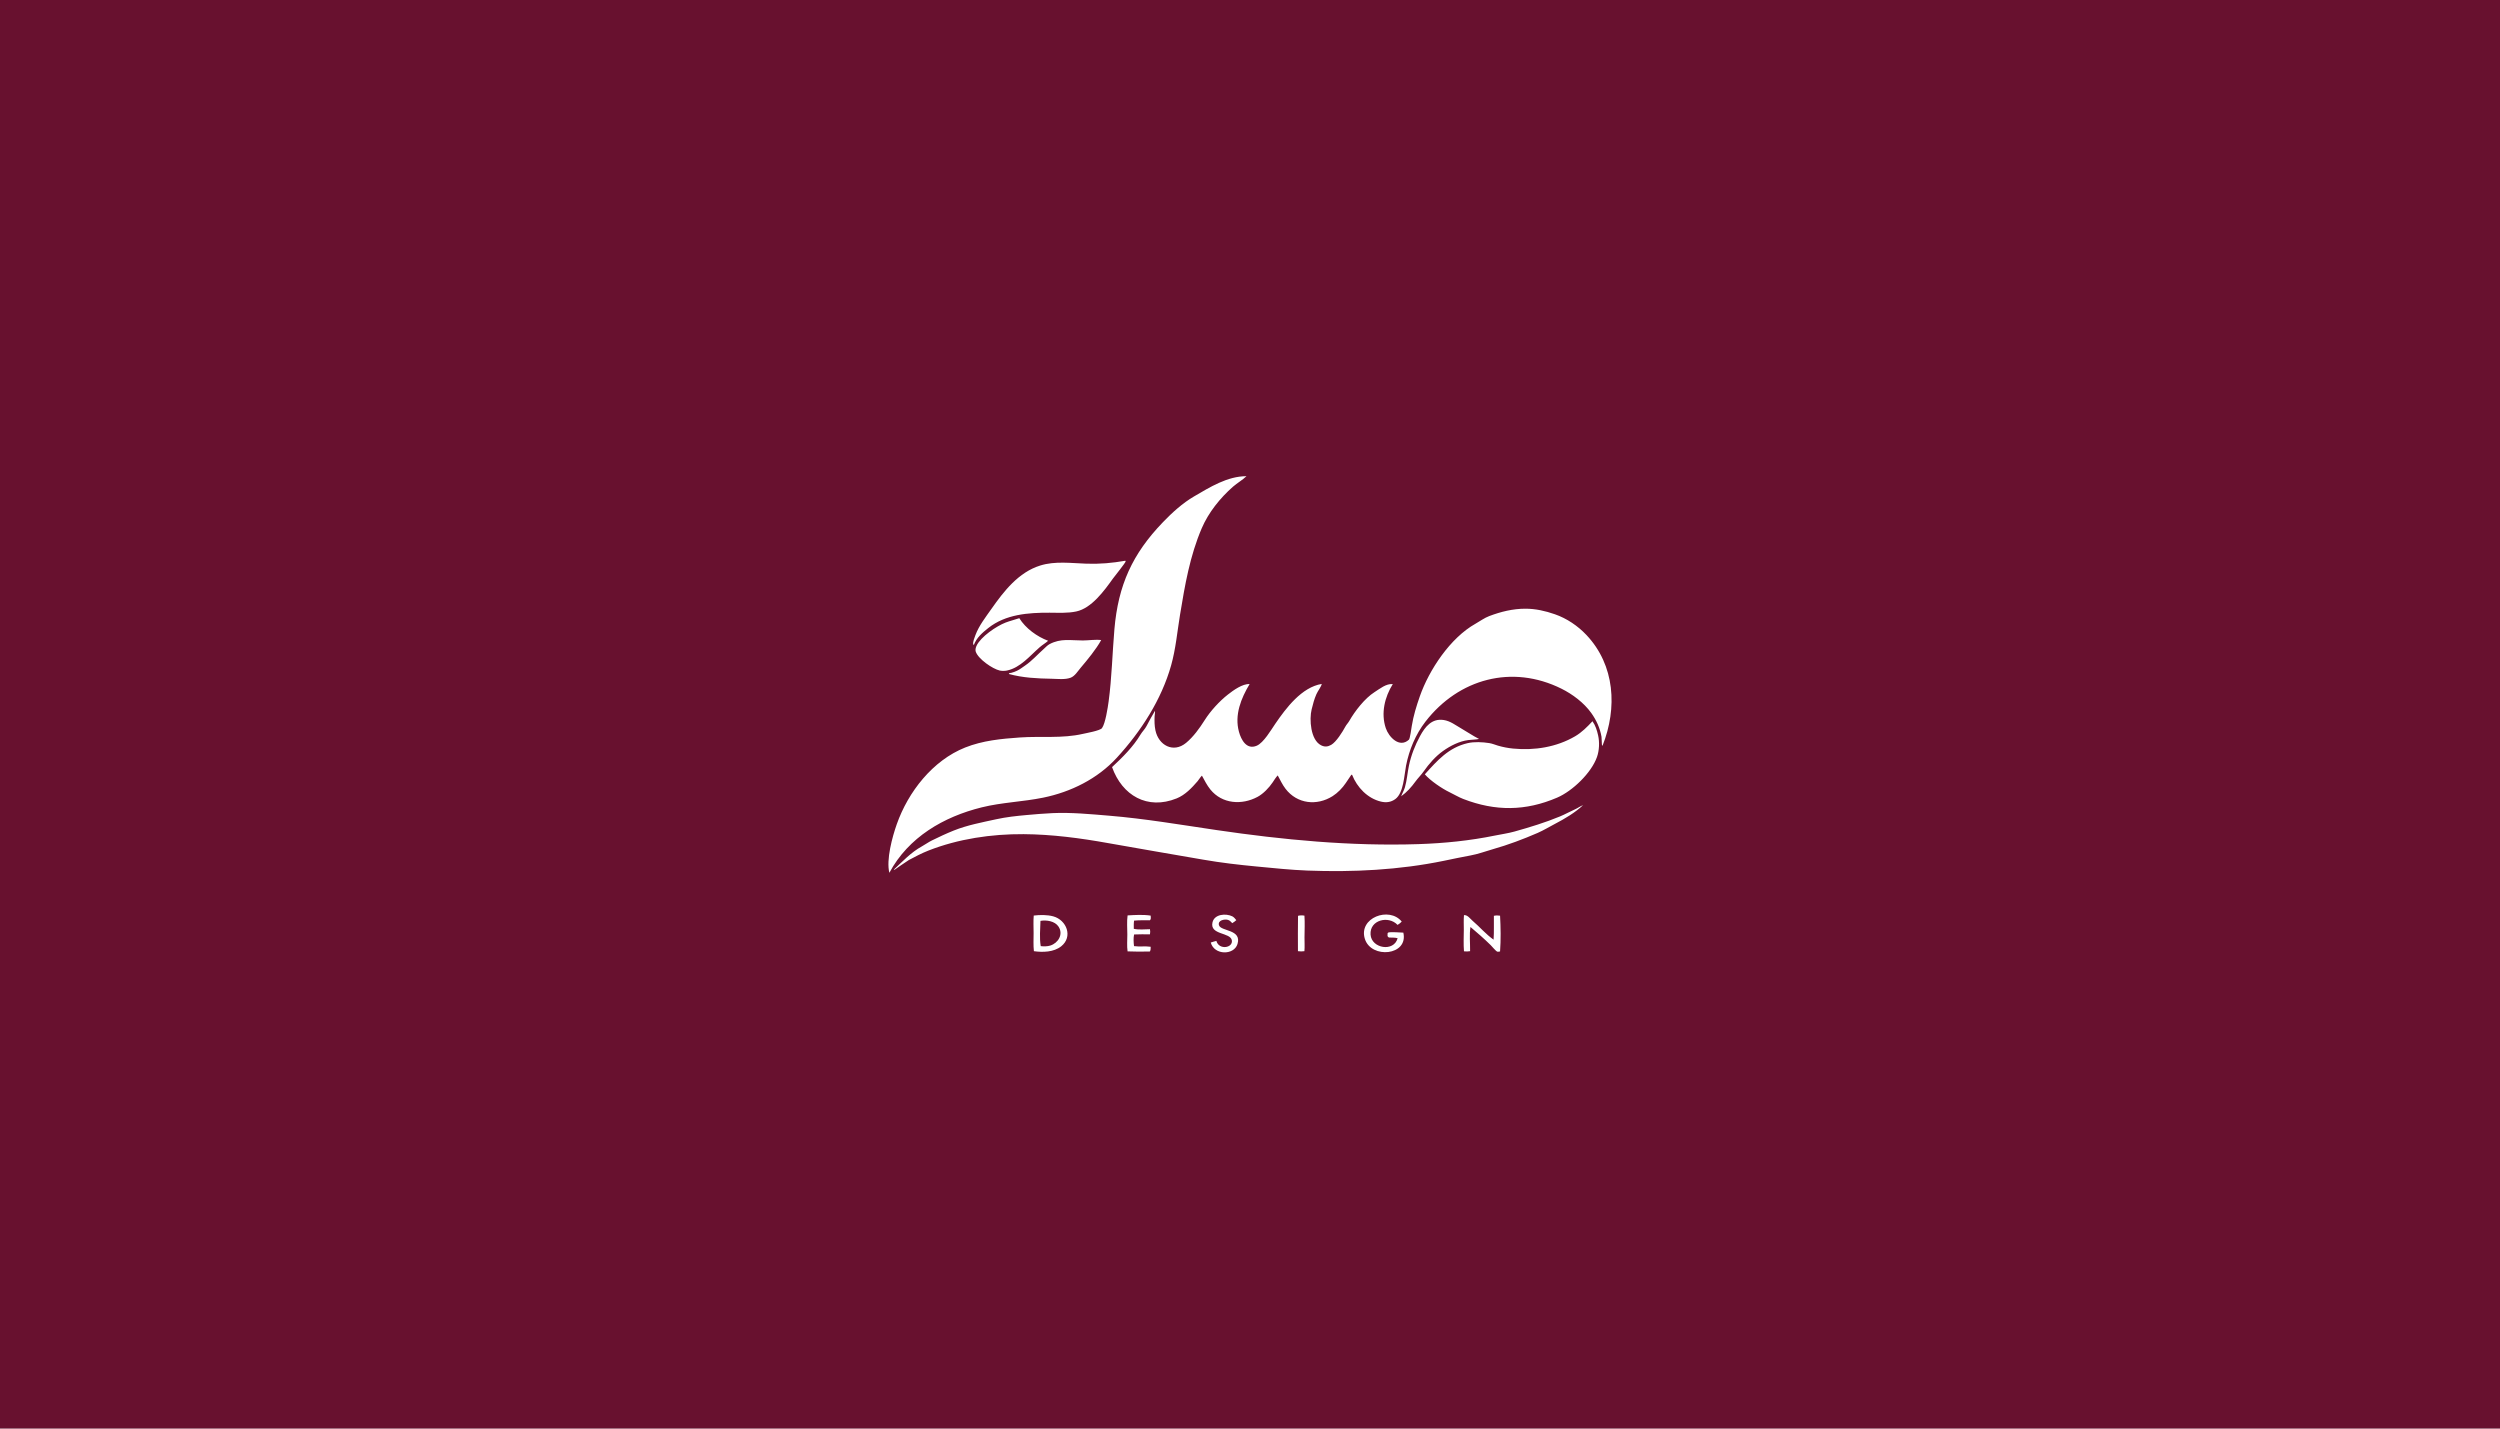
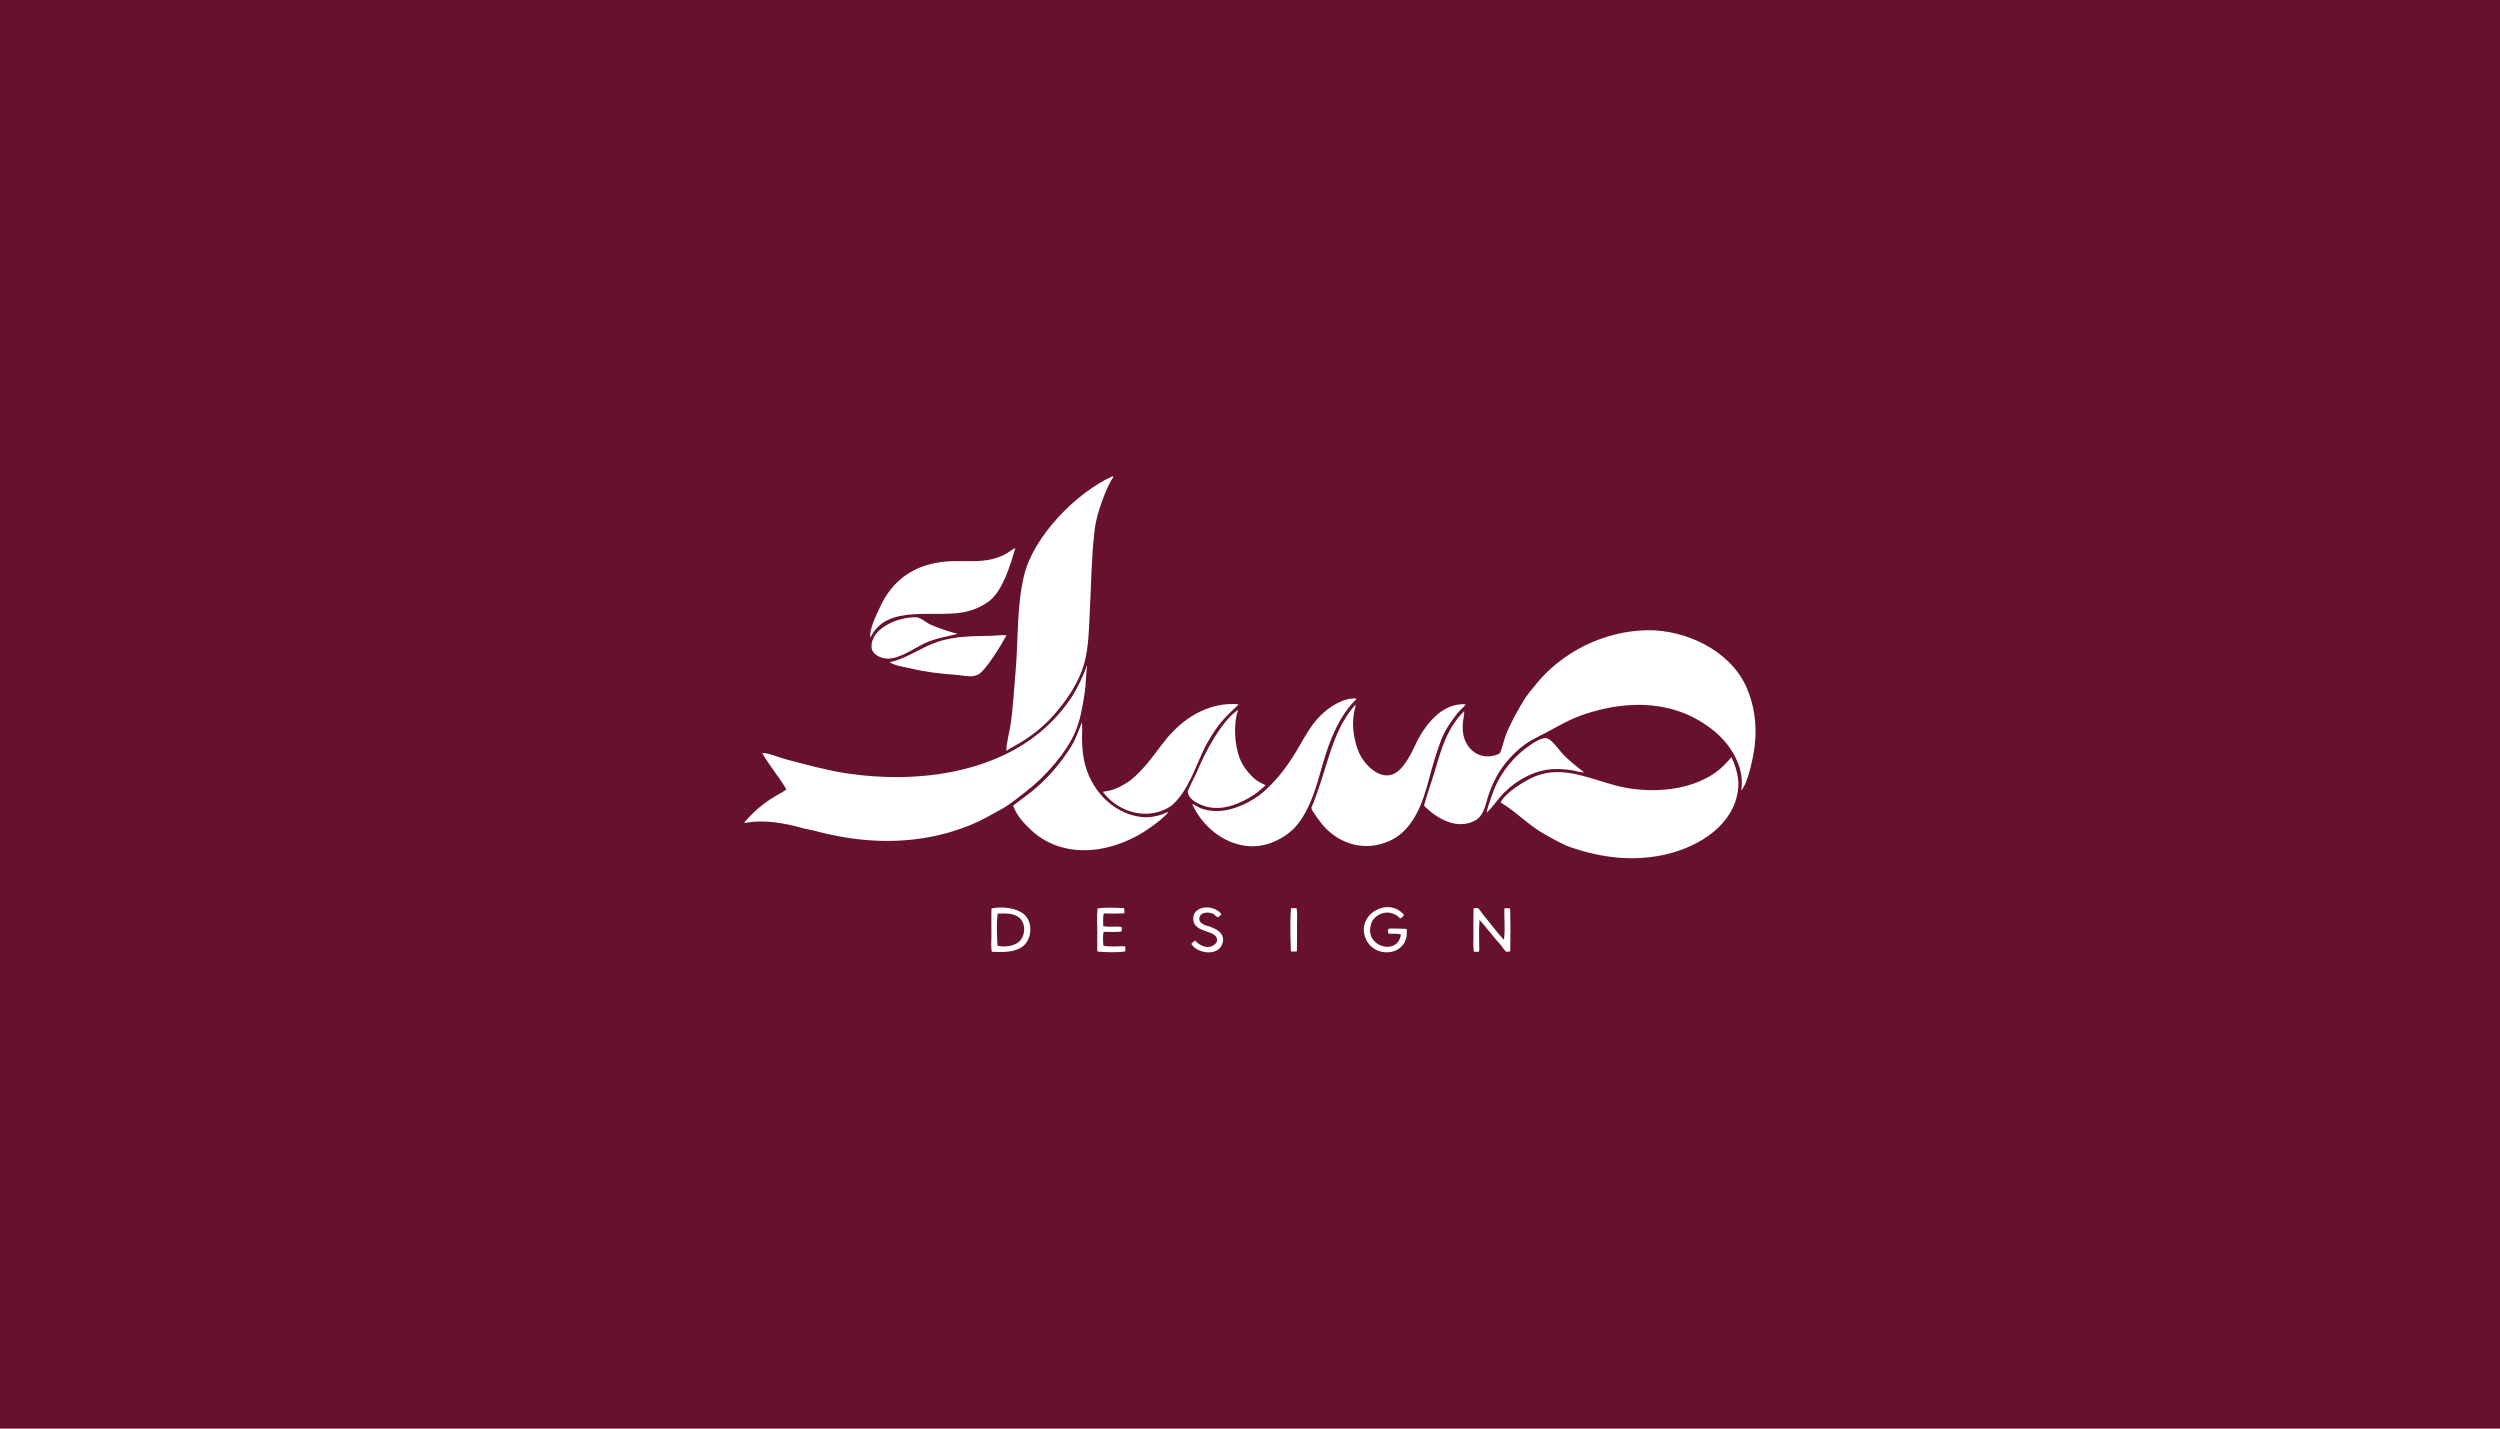
<svg xmlns="http://www.w3.org/2000/svg" viewBox="0 0 1050 600" width="1050" height="600" role="img" aria-label="بطاقة العمل، الوجه">
  <rect width="1050" height="600" fill="#68112F" />
-   <svg version="1.1" viewBox="0 0 100 65.851" x="175" y="200" width="700" height="200" preserveAspectRatio="xMidYMid meet">
+   <svg version="1.1" viewBox="0 0 100 47.098" x="175" y="200" width="700" height="200" preserveAspectRatio="xMidYMid meet">
    <g id="wordmark">
-       <path id="misk06-engrave" fill="#FFFFFF" fill-rule="nonzero" stroke="none" d="M98.757,37.255 C98.749,37.23 98.695,37.257 98.681,37.235 C98.649,37.188 98.64,36.222 98.609,36.037 C98.406,34.842 97.893,33.723 97.19,32.743 C96.173,31.326 94.609,30.151 93.067,29.385 C86.237,25.994 78.865,28.002 74.264,33.941 C72.898,35.705 72.005,37.85 71.579,40.031 C71.325,41.324 71.254,43.79 70.106,44.643 C69.511,45.086 68.83,45.174 68.11,45.001 C66.256,44.556 64.807,43.041 64.117,41.291 C64.09,41.311 64.049,41.275 64.017,41.284 C64.005,41.288 63.322,42.317 63.249,42.426 C62.789,43.114 62.123,43.803 61.421,44.246 C59.249,45.618 56.517,45.328 54.911,43.225 C54.466,42.642 54.181,42.008 53.835,41.378 C53.571,41.648 53.358,42.008 53.144,42.327 C52.638,43.079 51.844,43.917 51.04,44.348 C48.878,45.506 46.15,45.34 44.518,43.325 C44.038,42.732 43.719,42.069 43.353,41.411 C43.115,41.624 42.965,41.931 42.754,42.176 C41.949,43.11 41.026,44.085 39.859,44.557 C35.798,46.198 32.318,44.145 30.924,40.23 C32.365,38.889 33.836,37.441 34.853,35.738 C35.101,35.323 35.478,34.972 35.699,34.54 C36.059,33.835 36.461,33.118 36.864,32.443 C36.89,32.707 36.815,32.97 36.805,33.242 C36.781,33.883 36.788,34.513 36.92,35.139 C37.354,37.205 39.386,38.337 41.157,36.881 C42.168,36.049 43.037,34.841 43.729,33.741 C44.525,32.477 45.771,31.115 46.947,30.195 C47.697,29.607 48.974,28.681 49.946,28.75 C48.767,30.713 47.834,33.007 48.47,35.339 C48.775,36.458 49.531,37.878 50.94,37.268 C51.887,36.857 52.913,35.092 53.495,34.241 C54.984,32.063 57.147,29.178 59.924,28.727 C59.817,29.173 59.385,29.688 59.183,30.148 C58.883,30.827 58.703,31.523 58.525,32.244 C58.183,33.621 58.368,36.468 59.824,37.209 C60.319,37.461 60.741,37.427 61.222,37.157 C61.925,36.76 62.803,35.346 63.181,34.64 C63.333,34.356 63.573,34.121 63.732,33.841 C64.507,32.48 65.878,30.714 67.211,29.867 C67.958,29.393 68.829,28.662 69.744,28.75 C68.63,30.548 68.084,32.772 68.777,34.84 C69.186,36.061 70.667,37.646 71.976,36.437 C72.13,36.294 72.325,34.84 72.372,34.54 C72.592,33.152 73.02,31.769 73.483,30.447 C74.772,26.767 77.701,22.355 81.187,20.4 C81.816,20.047 82.41,19.597 83.084,19.344 C84.697,18.737 86.328,18.328 88.075,18.325 C89.497,18.323 90.841,18.632 92.168,19.095 C93.809,19.667 95.331,20.695 96.527,21.962 C100.477,26.148 100.816,32.053 98.757,37.255 Z     M49.515,0 C48.966,0.532 48.236,0.936 47.645,1.456 C45.867,3.021 44.268,5.011 43.332,7.188 C41.691,11.008 40.995,15.072 40.323,19.167 C39.94,21.501 39.735,23.877 39.095,26.155 C37.759,30.909 34.928,35.288 31.586,38.932 C28.905,41.857 25.226,43.673 21.391,44.456 C18.589,45.028 15.684,45.106 12.906,45.794 C7.639,47.098 2.767,49.916 0.128,54.847 C-0.329,53.042 0.536,49.873 1.157,48.116 C2.73,43.659 6.113,39.31 10.61,37.521 C13.034,36.557 15.603,36.31 18.197,36.13 C21.072,35.93 24.048,36.291 26.881,35.636 C27.362,35.525 29.268,35.193 29.531,34.84 C30.001,34.206 30.338,31.973 30.45,31.146 C30.896,27.835 30.963,24.491 31.249,21.163 C31.773,15.069 33.731,10.753 37.962,6.36 C39.229,5.045 40.674,3.725 42.255,2.803 C44.458,1.518 46.865,0 49.515,0 Z     M96.061,45.487 C95.002,46.502 93.503,47.39 92.168,48.083 C91.369,48.499 90.6,48.975 89.772,49.334 C87.756,50.21 85.699,50.981 83.583,51.583 C82.56,51.875 81.536,52.261 80.488,52.449 C79.258,52.669 78.022,52.937 76.795,53.19 C70.626,54.46 64.221,54.78 57.928,54.536 C55.592,54.446 53.264,54.197 50.94,53.977 C48.477,53.743 45.987,53.458 43.553,53.032 C39.16,52.264 34.76,51.529 30.375,50.739 C26.543,50.049 22.6,49.528 18.696,49.502 C14.244,49.472 9.652,50.151 5.519,51.777 C4.589,52.143 3.705,52.609 2.823,53.081 C2.599,53.201 0.83,54.435 0.827,54.435 C0.798,54.435 0.773,54.397 0.745,54.406 C1.968,53.261 3.133,52.011 4.62,51.193 C5.091,50.934 5.536,50.604 6.018,50.368 C7.008,49.882 7.991,49.42 9.012,49.01 C10.911,48.247 12.911,47.879 14.902,47.441 C16.278,47.139 17.689,46.985 19.095,46.859 C20.293,46.753 21.485,46.646 22.689,46.593 C25.285,46.478 27.894,46.731 30.475,46.945 C35.461,47.357 40.407,48.205 45.349,48.932 C54.59,50.291 63.944,51.187 73.301,50.88 C76.842,50.765 80.416,50.404 83.883,49.694 C84.777,49.511 85.699,49.386 86.578,49.139 C88.709,48.541 90.818,47.9 92.867,47.052 C93.581,46.756 94.261,46.372 94.963,46.058 C95.341,45.889 95.682,45.631 96.061,45.487 Z     M74.177,41.228 C75.906,39.305 77.47,37.531 80.089,36.919 C81.027,36.7 82.136,36.765 83.084,36.909 C83.489,36.971 83.891,37.143 84.282,37.26 C84.947,37.458 85.685,37.598 86.378,37.666 C89.335,37.955 92.39,37.472 94.963,35.965 C95.886,35.424 96.638,34.663 97.359,33.887 C97.782,34.478 97.979,35.14 98.139,35.838 C98.352,36.771 98.303,37.926 97.983,38.833 C97.205,41.037 94.601,43.539 92.468,44.454 C88.101,46.328 83.929,46.352 79.49,44.636 C78.827,44.38 78.233,44.007 77.593,43.703 C76.571,43.218 74.906,42.086 74.177,41.228 Z     M32.771,11.691 C32.765,11.722 32.805,11.748 32.805,11.78 C32.805,11.95 31.249,13.873 31.033,14.175 C29.837,15.85 28.093,18.253 25.983,18.705 C24.774,18.964 23.519,18.881 22.289,18.877 C19.33,18.867 16.209,19.094 13.804,20.999 C12.997,21.637 12.16,22.362 11.808,23.353 C11.8,23.314 11.748,23.297 11.735,23.26 C11.631,22.968 11.931,22.246 12.037,21.962 C12.523,20.664 13.442,19.494 14.232,18.368 C15.97,15.891 17.997,13.285 20.992,12.353 C23.055,11.711 25.264,12.028 27.381,12.099 C29.264,12.162 30.926,12.012 32.771,11.691 Z     M18.097,19.637 C18.976,21.045 20.549,22.188 22.083,22.76 C21.746,23.069 21.284,23.335 20.912,23.659 C19.555,24.842 18.246,26.485 16.4,26.873 C16.106,26.935 15.695,26.945 15.401,26.879 C14.39,26.648 12.414,25.283 12.071,24.258 C11.987,24.007 12.075,23.691 12.182,23.459 C12.761,22.2 14.949,20.723 16.2,20.242 C16.825,20.001 17.467,19.854 18.097,19.637 Z     M29.421,22.661 C28.742,23.912 27.514,25.399 26.582,26.497 C26.191,26.958 25.781,27.653 25.184,27.873 C24.404,28.16 23.409,28.027 22.589,28.013 C20.589,27.979 18.579,27.883 16.652,27.353 C16.679,27.33 16.671,27.285 16.686,27.253 C16.698,27.227 16.963,27.2 16.999,27.191 C17.27,27.123 17.544,27.019 17.797,26.897 C18.185,26.712 18.539,26.428 18.895,26.188 C19.84,25.549 20.639,24.637 21.491,23.88 C21.75,23.649 21.977,23.385 22.289,23.22 C23.851,22.395 25.181,22.72 26.881,22.718 C27.704,22.717 28.634,22.555 29.421,22.661 Z     M81.676,36.337 C81.213,36.438 80.681,36.425 80.189,36.49 C78.935,36.654 77.719,37.274 76.695,38 C75.66,38.734 74.733,39.794 74.013,40.829 C73.672,41.32 73.225,41.741 72.877,42.227 C72.342,42.973 71.659,43.733 70.905,44.262 C71.036,43.89 71.297,43.456 71.423,43.025 C71.707,42.052 71.769,41.02 71.978,40.031 C72.285,38.585 72.814,37.228 73.515,35.938 C74.216,34.646 75.149,33.46 76.795,33.718 C77.714,33.862 78.409,34.427 79.191,34.872 C80.024,35.347 80.82,35.907 81.676,36.337 Z     M20.116,65.686 C20.022,64.866 20.075,64.017 20.075,63.19 C20.075,62.386 20.023,61.55 20.093,60.759 C20.929,60.652 21.963,60.642 22.789,60.867 C24.642,61.373 25.553,63.693 23.887,65.015 C22.866,65.825 21.345,65.863 20.116,65.686 Z     M83.683,64.091 C83.763,62.999 83.706,61.891 83.726,60.794 C84.014,60.727 84.283,60.729 84.581,60.776 C84.67,62.382 84.699,64.121 84.581,65.72 C84.459,65.733 84.312,65.791 84.182,65.743 C83.997,65.675 83.461,65.023 83.284,64.849 C82.399,63.978 81.431,63.133 80.488,62.337 C80.319,63.398 80.454,64.594 80.437,65.686 C80.168,65.737 79.881,65.73 79.59,65.706 C79.508,64.724 79.561,63.688 79.568,62.691 C79.573,62.03 79.527,61.352 79.59,60.699 C80.09,60.652 80.43,61.185 80.791,61.493 C81.766,62.324 82.636,63.362 83.683,64.091 Z     M70.982,61.593 C70.814,61.776 70.633,61.92 70.406,62.051 C69.155,60.722 66.534,61.361 66.671,63.39 C66.801,65.322 69.914,65.833 70.414,63.889 C70.045,63.784 69.605,63.816 69.208,63.797 C68.934,63.631 69.03,63.532 69.03,63.19 C69.066,63.18 69.074,63.126 69.108,63.111 C69.367,62.995 70.838,63.105 71.205,63.119 C71.934,66.302 66.767,66.783 65.885,63.989 C64.963,61.069 69.264,59.463 70.982,61.593 Z     M36.265,60.767 C36.281,61.01 36.335,61.237 36.165,61.411 C35.435,61.409 34.695,61.395 33.969,61.459 C33.914,61.821 33.927,62.215 33.93,62.591 C34.604,62.75 35.451,62.657 36.165,62.646 C36.213,62.886 36.212,63.116 36.165,63.357 C35.433,63.354 34.699,63.334 33.969,63.374 C33.864,63.875 33.899,64.477 33.962,64.987 C34.718,65.093 35.517,64.963 36.265,65.074 C36.265,65.373 36.272,65.467 36.165,65.728 C35.137,65.756 34.098,65.758 33.071,65.712 C32.961,64.977 33.039,64.149 33.036,63.39 C33.033,62.521 32.955,61.586 33.071,60.738 C34.092,60.678 35.267,60.608 36.265,60.767 Z     M48.106,61.393 C47.951,61.549 47.758,61.672 47.546,61.808 C47.37,61.623 47.203,61.427 46.947,61.354 C46.49,61.222 45.51,61.405 45.708,62.092 C45.96,62.965 48.89,62.634 48.272,64.688 C47.795,66.274 45.053,66.266 44.573,64.488 C44.823,64.398 45.101,64.331 45.349,64.263 C45.712,65.572 47.663,65.235 47.491,64.189 C47.304,63.054 44.395,63.473 44.815,61.693 C45.086,60.546 46.677,60.437 47.546,60.862 C47.772,60.972 47.955,61.201 48.106,61.393 Z     M21.024,61.493 C20.991,62.623 20.873,63.881 21.06,64.987 C21.48,65.036 21.973,65.038 22.389,64.906 C23.47,64.564 24.223,63.357 23.526,62.292 C23.018,61.515 21.843,61.345 21.024,61.493 Z     M57.528,60.77 C57.598,61.759 57.543,62.789 57.537,63.789 C57.532,64.419 57.582,65.061 57.524,65.686 C57.219,65.727 56.934,65.728 56.63,65.686 C56.62,64.058 56.618,62.424 56.641,60.794 C56.946,60.719 57.211,60.719 57.528,60.77 Z" />
+       <path id="misk06-engrave" fill="#FFFFFF" fill-rule="nonzero" stroke="none" d="M98.581,31.091 C98.967,28.903 97.64,26.662 96.017,25.298 C92.247,22.131 87.452,22.052 82.958,23.586 C81.656,24.03 80.479,24.723 79.273,25.37 C78.821,25.613 78.361,25.825 77.911,26.073 C76.827,26.67 75.724,27.735 75.001,28.734 C74.335,29.654 73.816,30.775 73.491,31.859 C73.261,32.623 73.076,33.597 72.303,34.035 C70.521,35.042 68.475,33.883 67.211,32.58 C67.51,31.484 67.908,30.391 68.235,29.295 C68.911,27.032 69.453,24.955 71.181,23.234 C71.214,23.523 71.122,23.854 71.081,24.168 C71.03,24.554 71.021,24.983 71.07,25.369 C71.251,26.798 72.418,27.93 73.905,27.677 C74.178,27.631 74.468,27.556 74.706,27.406 C74.797,27.349 75.162,25.986 75.243,25.77 C75.723,24.488 76.378,23.336 77.078,22.165 C77.386,21.648 77.797,21.195 78.168,20.723 C80.796,17.38 85.054,15.299 89.287,15.236 C93.07,15.18 97.445,17.215 99.071,20.803 C99.898,22.628 100.14,24.577 99.927,26.571 C99.812,27.643 99.29,30.323 98.581,31.091 Z     M0.038,34.302 C0.042,34.284 0,34.281 0,34.262 C0,34.169 0.802,33.363 0.92,33.252 C1.616,32.594 2.409,32.002 3.243,31.533 C3.546,31.362 3.88,31.2 4.148,30.977 C3.419,29.73 2.462,28.628 1.747,27.372 C2.427,27.372 3.486,27.851 4.204,28.035 C6.17,28.537 8.118,29.092 10.133,29.395 C17.143,30.45 25.566,29.394 30.642,24.011 C31.721,22.867 32.635,21.598 33.277,20.162 C33.493,19.679 33.728,19.221 33.847,18.7 C33.889,18.962 33.831,19.182 33.816,19.441 C33.769,20.241 33.719,21.053 33.584,21.844 C33.379,23.055 33.221,24.058 32.75,25.209 C31.88,27.332 29.729,29.733 27.919,31.13 C27.118,31.747 26.326,32.437 25.435,32.923 C24.461,33.456 23.496,34.022 22.471,34.45 C19.347,35.753 16.005,36.236 12.616,36.027 C10.672,35.907 8.72,35.554 6.848,35.048 C6.533,34.963 6.202,34.934 5.887,34.845 C3.995,34.314 1.998,33.927 0.038,34.302 Z     M97.619,27.798 C97.944,28.456 98.149,29.13 98.264,29.856 C98.355,30.437 98.294,31.05 98.163,31.618 C97.395,34.935 93.904,36.842 90.809,37.477 C87.759,38.102 84.831,37.733 81.917,36.772 C80.932,36.447 80.012,35.898 79.113,35.396 C77.549,34.525 76.31,33.168 74.778,32.259 C75.1,31.686 75.763,31.13 76.308,30.758 C77.158,30.178 78.022,29.664 79.032,29.424 C81.45,28.85 83.883,29.994 86.163,30.592 C89.29,31.413 93.303,31.23 96.017,29.328 C96.644,28.888 97.134,28.344 97.619,27.798 Z     M36.411,0 C36.411,0.026 36.465,0.027 36.468,0.053 C36.475,0.138 36.289,0.374 36.247,0.453 C36.039,0.848 35.842,1.24 35.677,1.655 C35.197,2.866 34.77,4.115 34.62,5.421 C34.31,8.108 34.292,10.814 34.15,13.512 C34.063,15.169 34.054,16.789 33.634,18.399 C33.118,20.377 31.835,22.238 30.482,23.748 C29.578,24.756 28.433,25.662 27.278,26.358 C26.828,26.629 26.346,26.857 25.916,27.154 C25.832,26.757 26.255,25.053 26.335,24.488 C26.578,22.763 26.663,21.015 26.816,19.281 C27.095,16.13 26.913,12.916 27.652,9.827 C28.582,5.942 32.823,1.623 36.411,0 Z     M71.346,22.565 C71.115,22.888 70.761,23.128 70.515,23.447 C69.884,24.261 69.27,25.118 68.907,26.09 C68.442,27.339 68.048,28.645 67.71,29.936 C67.129,32.153 66.253,34.819 64.051,35.951 C61.669,37.175 59.023,36.554 57.263,34.583 C57.056,34.351 56.061,33.056 56.076,32.82 C56.087,32.644 56.241,32.426 56.3,32.259 C56.574,31.487 56.856,30.716 57.105,29.936 C57.94,27.326 58.559,24.674 60.446,22.581 C60.446,22.855 60.322,23.161 60.276,23.447 C60.159,24.177 60.16,24.963 60.298,25.69 C60.414,26.3 60.568,26.888 60.834,27.452 C61.446,28.746 63.166,30.333 64.594,29.215 C65.347,28.625 65.962,27.426 66.357,26.571 C67.244,24.654 68.983,22.37 71.346,22.565 Z     M41.939,33.216 C41.436,33.817 40.732,34.331 40.096,34.783 C36.688,37.208 31.754,38.105 28.399,35.048 C27.674,34.386 26.888,33.52 26.571,32.58 C27.121,32.154 27.69,31.75 28.239,31.321 C29.852,30.061 31.296,28.391 32.36,26.651 C32.798,25.936 33.055,25.127 33.366,24.356 C33.439,24.782 33.386,25.251 33.385,25.69 C33.384,26.497 33.424,27.301 33.585,28.093 C34.157,30.917 36.356,33.375 39.295,33.712 C39.908,33.783 40.635,33.674 41.218,33.484 C41.468,33.402 41.696,33.25 41.939,33.216 Z     M60.563,22.005 C58.801,23.712 57.883,26.11 57.213,28.414 C56.617,30.46 56.096,32.619 54.778,34.342 C54.098,35.232 53.143,35.864 52.114,36.255 C48.955,37.455 45.638,35.382 44.318,32.5 C44.326,32.473 44.314,32.419 44.342,32.419 C44.348,32.419 44.993,32.8 45.143,32.853 C45.673,33.041 46.182,33.12 46.746,33.118 C48.334,33.111 50.21,32.219 51.392,31.172 C52.817,29.911 53.921,28.37 54.862,26.731 C55.46,25.69 56.069,24.591 56.92,23.729 C57.792,22.845 59.278,21.838 60.563,22.005 Z     M26.797,7.089 C26.327,8.684 25.561,11.356 24.153,12.395 C23.535,12.85 22.814,13.175 22.07,13.369 C19.079,14.148 14.073,12.486 12.456,15.975 C12.342,15.106 13.005,13.83 13.365,13.032 C14.642,10.207 16.837,8.723 19.907,8.441 C21.429,8.302 23.168,8.576 24.634,8.165 C25.046,8.049 25.461,7.906 25.836,7.692 C26.161,7.505 26.475,7.247 26.797,7.089 Z     M48.884,22.565 C48.425,23.035 47.911,23.463 47.467,23.958 C46.616,24.908 45.892,26.064 45.352,27.212 C44.53,28.962 43.807,31.194 42.328,32.5 C42.074,32.724 41.767,32.882 41.458,33.016 C39.324,33.94 36.812,33.057 35.444,31.218 C35.673,31.159 35.931,31.142 36.17,31.082 C36.75,30.935 37.266,30.66 37.773,30.351 C39.004,29.602 40.344,27.815 41.203,26.651 C42.633,24.712 44.511,23.144 46.906,22.665 C47.546,22.536 48.235,22.495 48.884,22.565 Z     M51.541,30.577 C51.174,30.878 50.827,31.222 50.431,31.486 C49.151,32.34 47.436,33.079 45.864,32.726 C45.169,32.569 43.925,32.083 43.846,31.218 C43.83,31.037 44.638,29.526 44.765,29.215 C45.488,27.432 47.198,24.158 48.829,23.115 C48.339,24.484 48.467,26.493 48.965,27.853 C49.253,28.639 49.877,29.437 50.511,29.977 C50.817,30.238 51.207,30.377 51.541,30.577 Z     M25.916,15.734 C25.479,16.549 23.882,19.229 23.112,19.622 C22.459,19.956 21.652,19.696 20.948,19.649 C19.459,19.55 17.91,19.367 16.462,19.017 C15.774,18.85 14.968,18.782 14.357,18.399 C16.066,18.042 17.455,16.927 19.106,16.382 C20.78,15.828 22.483,15.82 24.233,15.792 C24.793,15.783 25.364,15.695 25.916,15.734 Z     M83.045,29.295 C82.758,29.32 82.326,29.172 81.997,29.114 C81.161,28.968 80.276,28.902 79.433,29.025 C77.641,29.285 75.857,30.399 74.7,31.779 C74.282,32.276 73.894,32.83 73.424,33.276 C73.428,32.88 73.724,32.199 73.855,31.779 C74.455,29.845 75.656,28.144 77.27,26.914 C77.694,26.591 78.812,25.783 79.353,25.918 C79.807,26.031 80.407,26.852 80.707,27.212 C81.381,28.019 82.231,28.645 83.045,29.295 Z     M17.023,13.96 C17.428,13.985 17.986,14.491 18.385,14.67 C19.262,15.065 20.145,15.34 21.071,15.595 C19.901,15.899 18.77,16.047 17.664,16.604 C16.634,17.123 15.302,18.061 14.139,18.045 C13.486,18.037 12.585,17.627 12.567,16.877 C12.521,14.936 15.44,13.861 17.023,13.96 Z     M24.474,47.041 C24.356,46.602 24.424,46.038 24.425,45.559 C24.428,44.625 24.402,43.688 24.434,42.755 C25.371,42.544 26.806,42.657 27.598,43.288 C28.608,44.091 28.458,45.963 27.358,46.623 C26.489,47.144 25.453,47.062 24.474,47.041 Z     M25.034,43.271 C24.921,44.279 24.969,45.415 25.025,46.44 C25.666,46.596 26.582,46.506 27.117,46.077 C27.809,45.522 27.875,44.156 27.117,43.617 C26.504,43.179 25.749,43.24 25.034,43.271 Z     M75.107,45.846 C75.27,44.9 75.128,43.741 75.157,42.755 C75.352,42.713 75.531,42.719 75.728,42.755 C75.768,44.168 75.764,45.588 75.737,47.001 C75.616,47.015 75.478,47.054 75.347,47.025 C75.239,47.001 74.84,46.396 74.731,46.28 C74.021,45.515 73.403,44.649 72.703,43.883 C72.621,44.879 72.671,45.915 72.676,46.921 C72.605,46.98 72.712,47.005 72.623,47.029 C72.481,47.067 72.288,47.03 72.142,47.026 C72.058,46.544 72.102,45.983 72.1,45.478 C72.097,44.571 72.08,43.661 72.112,42.755 C72.23,42.73 72.406,42.675 72.543,42.725 C72.639,42.761 73.047,43.358 73.147,43.476 C73.808,44.257 74.401,45.102 75.107,45.846 Z     M65.233,43.395 C65.168,43.482 65.008,43.732 64.852,43.732 C64.811,43.732 64.694,43.583 64.662,43.556 C64.469,43.389 64.215,43.276 63.971,43.211 C63.31,43.035 62.571,43.329 62.175,43.876 C61.999,44.119 61.941,44.387 61.896,44.677 C61.595,46.616 64.667,47.394 64.923,45.318 C64.535,45.209 64.095,45.286 63.688,45.238 C63.674,45.122 63.586,44.842 63.73,44.762 C63.813,44.716 65.343,44.753 65.493,44.781 C65.814,47.552 62.132,47.857 61.374,45.559 C60.616,43.263 63.72,41.563 65.233,43.395 Z     M37.532,42.712 C37.588,42.902 37.589,43.033 37.554,43.235 C36.89,43.269 36.199,43.271 35.53,43.248 C35.446,43.636 35.463,44.105 35.495,44.517 C36.074,44.6 36.702,44.514 37.292,44.572 C37.3,44.638 37.373,44.96 37.292,45.012 C37.112,45.129 35.837,45.058 35.53,45.068 C35.412,45.48 35.471,46.002 35.499,46.44 C36.129,46.569 36.875,46.483 37.532,46.49 C37.57,46.522 37.621,46.464 37.646,46.52 C37.701,46.646 37.66,46.865 37.66,47.001 C37.071,47.121 35.501,47.102 34.891,47.001 C34.881,46.36 34.904,45.719 34.897,45.078 C34.889,44.308 34.84,43.52 34.926,42.755 C35.749,42.615 36.688,42.695 37.532,42.712 Z     M47.178,43.315 C47.098,43.404 46.955,43.586 46.826,43.617 C46.736,43.638 46.497,43.364 46.41,43.315 C46.028,43.102 45.231,43.052 45.029,43.556 C44.814,44.093 45.356,44.36 45.784,44.477 C46.628,44.708 47.64,45.228 47.253,46.28 C46.811,47.483 44.902,47.228 44.262,46.358 C44.262,46.326 44.215,46.311 44.208,46.28 C44.187,46.176 44.508,45.993 44.583,45.928 C45.037,46.481 45.932,46.852 46.536,46.28 C46.646,46.175 46.749,46.04 46.749,45.879 C46.749,44.868 44.589,45.211 44.406,43.956 C44.187,42.462 46.354,42.253 47.178,43.315 Z     M54.597,42.727 C54.71,43.233 54.648,43.827 54.647,44.357 C54.646,45.237 54.664,46.121 54.638,47.001 C54.441,47.033 54.248,47.027 54.044,47.001 C54.003,45.601 53.953,44.151 54.047,42.755 C54.231,42.718 54.396,42.712 54.597,42.727 Z" />
    </g>
  </svg>
</svg>
